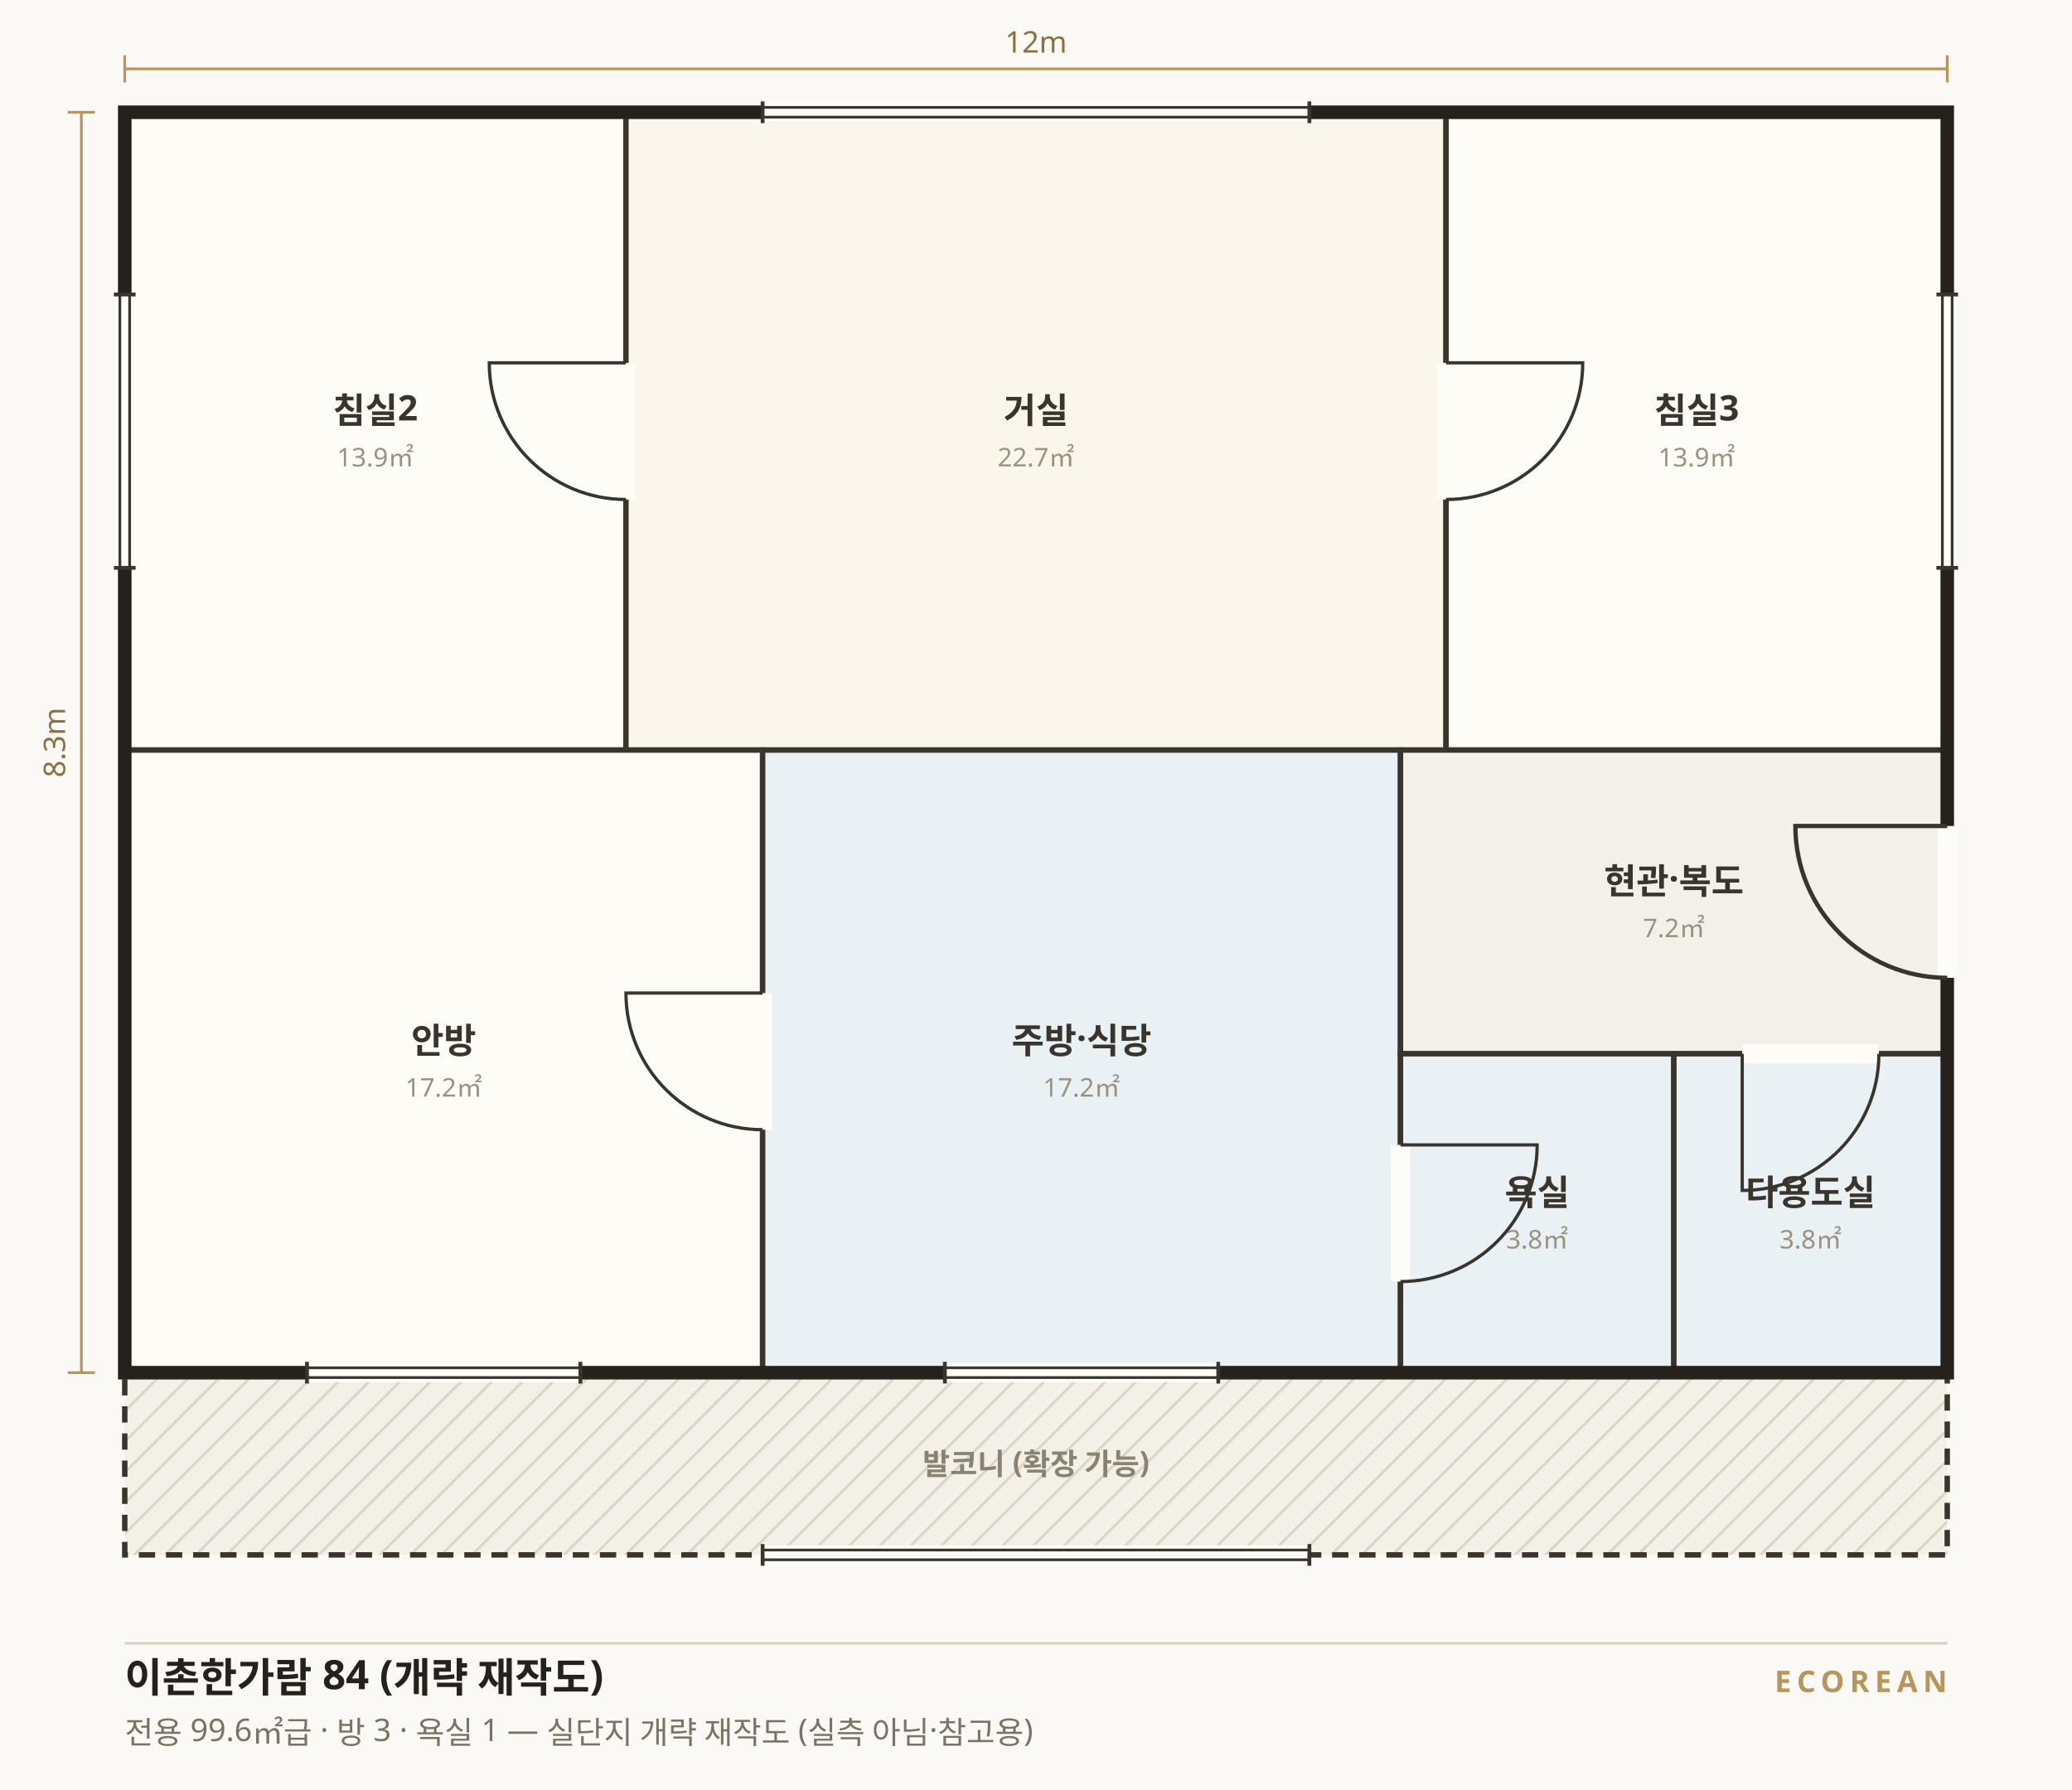
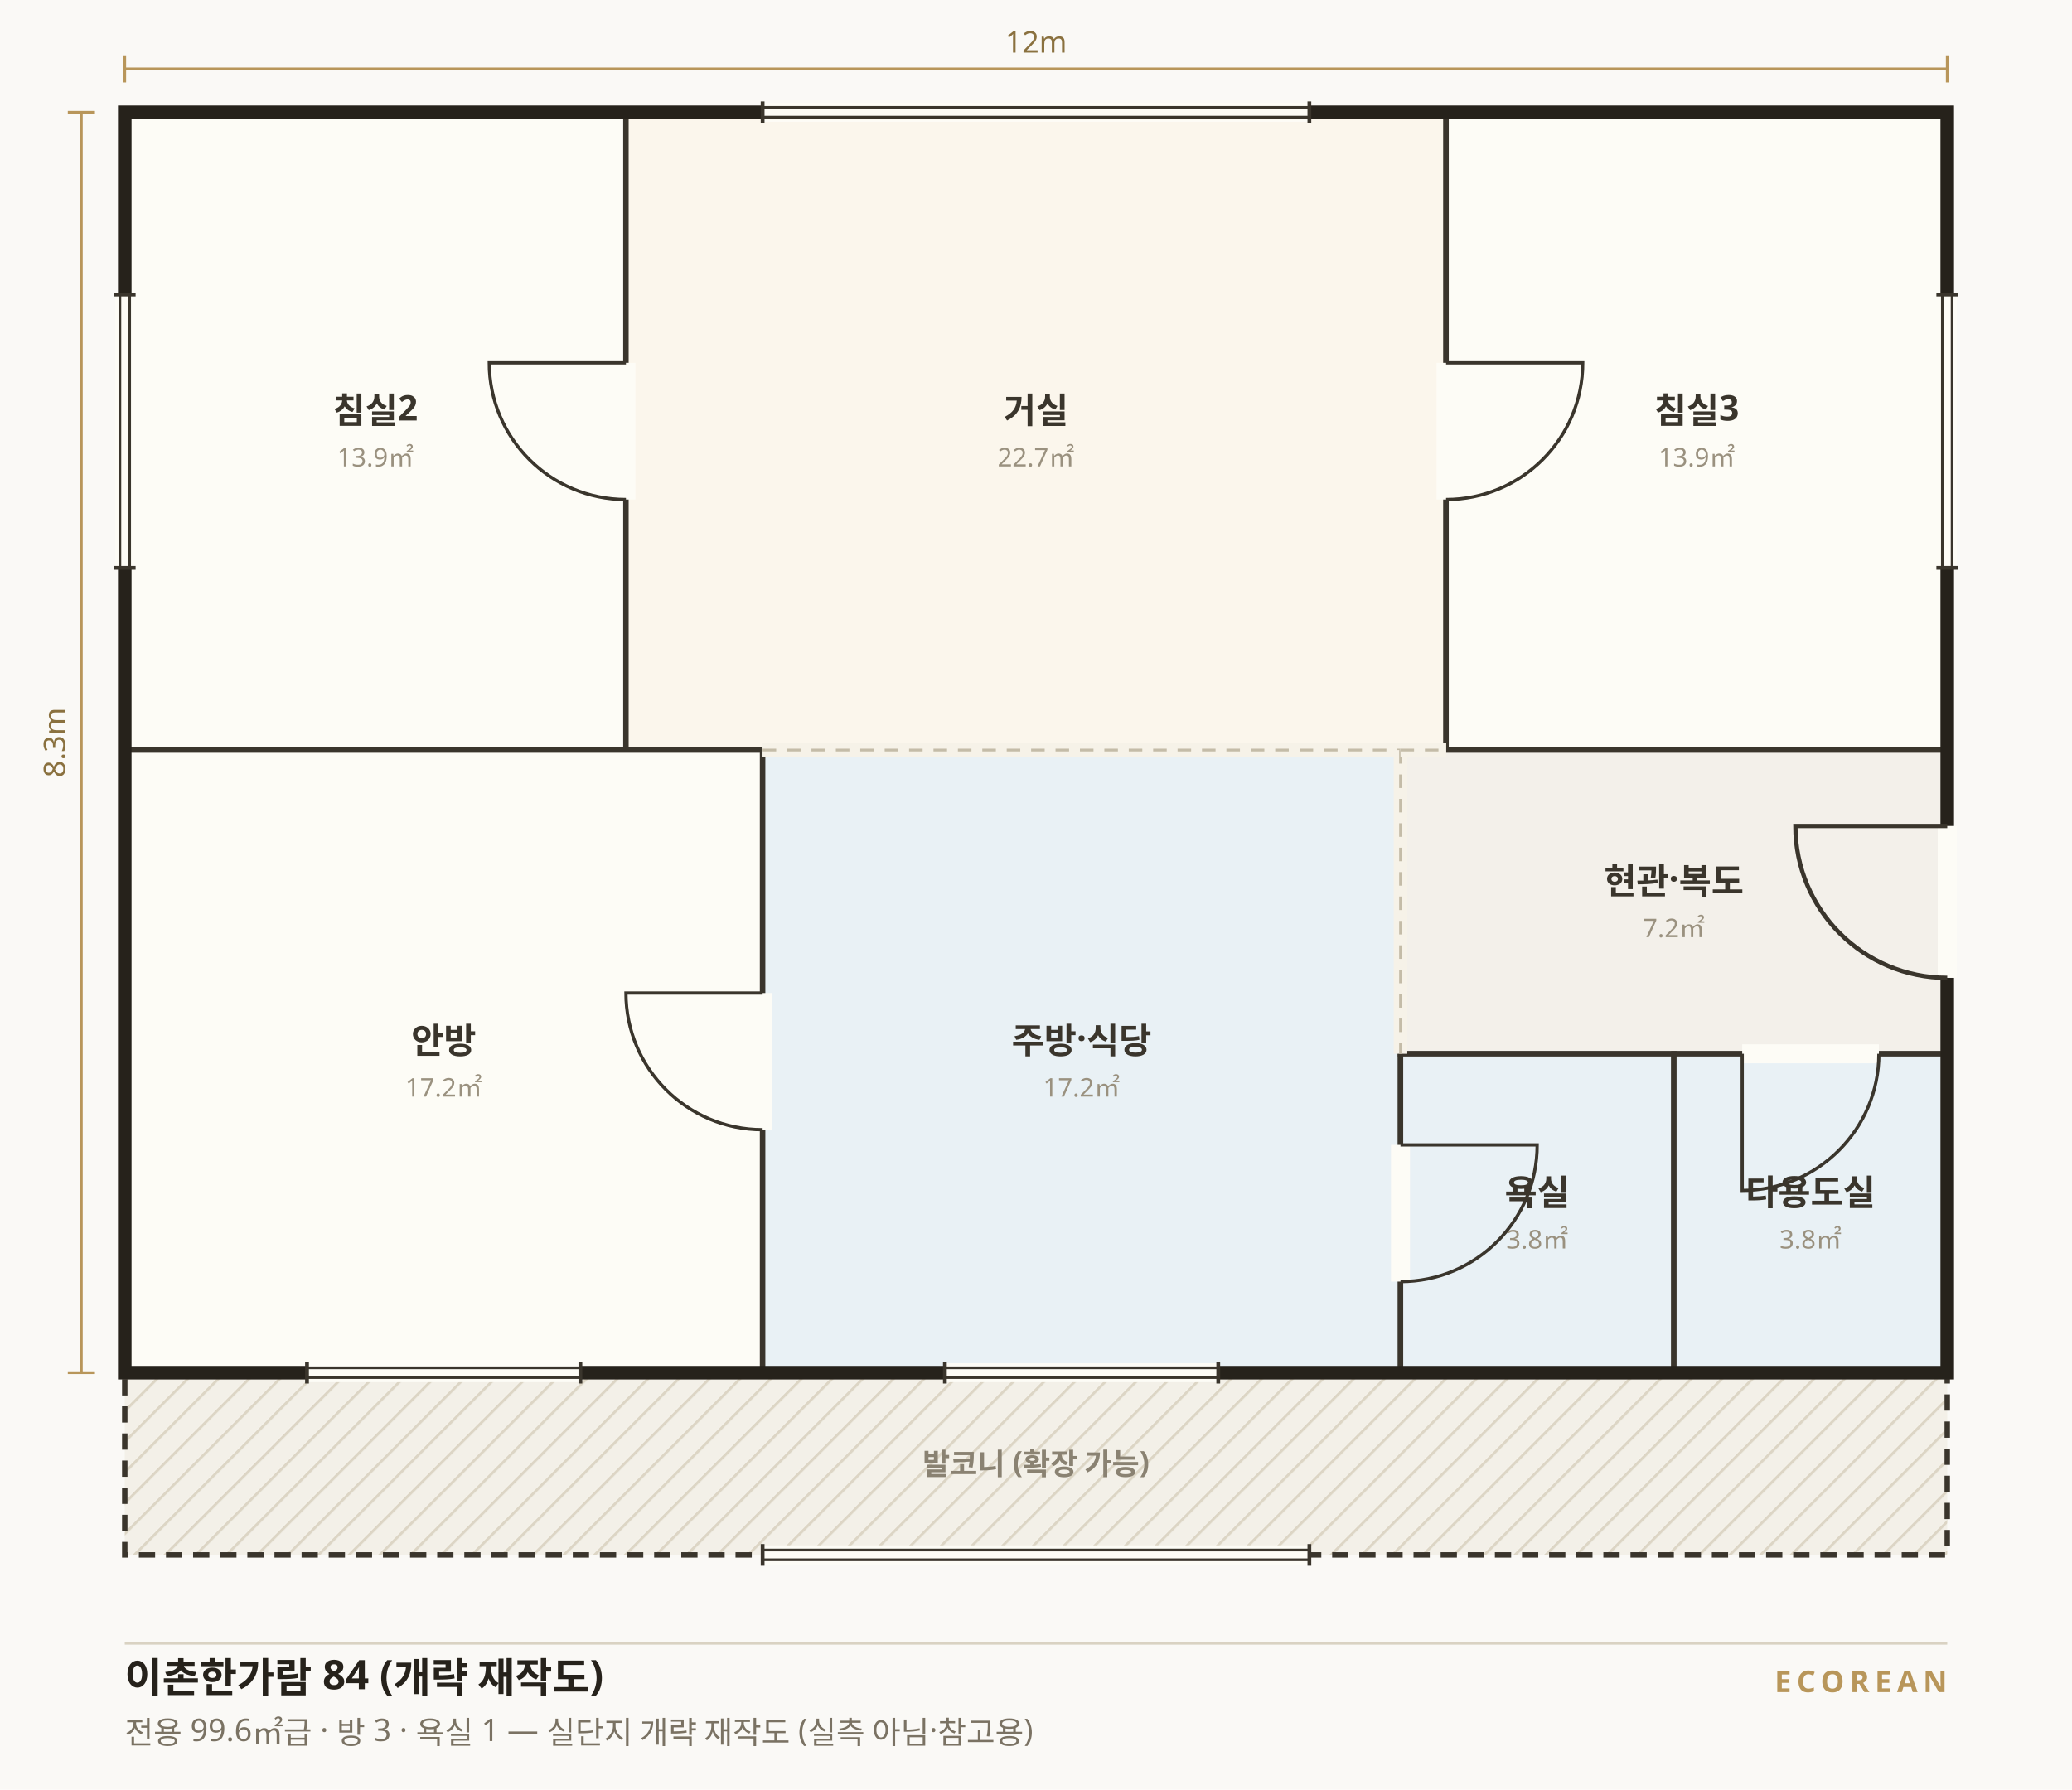
<svg xmlns="http://www.w3.org/2000/svg" width="764" height="660" viewBox="0 0 764 660" font-family="'Malgun Gothic','Apple SD Gothic Neo',sans-serif">
  <defs>
    <pattern id="hatch" width="8" height="8" patternTransform="rotate(45)" patternUnits="userSpaceOnUse">
      <rect width="8" height="8" fill="#f3f0e8" />
      <line x1="0" y1="0" x2="0" y2="8" stroke="#ddd6c6" stroke-width="2" />
    </pattern>
  </defs>
  <rect width="764" height="660" fill="#faf9f6" />
  <rect x="46" y="41.4" width="184.8" height="235.2" fill="#fdfcf6" stroke="#3a352c" stroke-width="2" />
  <text x="138.4" y="156" font-size="13" text-anchor="middle" fill="#3a352c" font-weight="700">침실2</text>
  <text x="138.4" y="172" font-size="9.5" text-anchor="middle" fill="#9a917f">13.9㎡</text>
  <rect x="230.8" y="41.4" width="302.4" height="235.2" fill="#fbf6ec" stroke="#3a352c" stroke-width="2" />
  <text x="382" y="156" font-size="13" text-anchor="middle" fill="#3a352c" font-weight="700">거실</text>
  <text x="382" y="172" font-size="9.5" text-anchor="middle" fill="#9a917f">22.7㎡</text>
  <rect x="533.2" y="41.4" width="184.8" height="235.2" fill="#fdfcf6" stroke="#3a352c" stroke-width="2" />
  <text x="625.6" y="156" font-size="13" text-anchor="middle" fill="#3a352c" font-weight="700">침실3</text>
  <text x="625.6" y="172" font-size="9.5" text-anchor="middle" fill="#9a917f">13.9㎡</text>
  <rect x="46" y="276.6" width="235.2" height="229.6" fill="#fdfcf6" stroke="#3a352c" stroke-width="2" />
  <text x="163.6" y="388.4" font-size="13" text-anchor="middle" fill="#3a352c" font-weight="700">안방</text>
  <text x="163.6" y="404.4" font-size="9.5" text-anchor="middle" fill="#9a917f">17.2㎡</text>
  <rect x="281.2" y="276.6" width="235.2" height="229.6" fill="#e9f1f5" stroke="#3a352c" stroke-width="2" />
  <text x="398.8" y="388.4" font-size="13" text-anchor="middle" fill="#3a352c" font-weight="700">주방·식당</text>
  <text x="398.8" y="404.4" font-size="9.5" text-anchor="middle" fill="#9a917f">17.2㎡</text>
  <rect x="516.4" y="276.6" width="201.6" height="112" fill="#f3f0ea" stroke="#3a352c" stroke-width="2" />
  <text x="617.2" y="329.6" font-size="13" text-anchor="middle" fill="#3a352c" font-weight="700">현관·복도</text>
  <text x="617.2" y="345.6" font-size="9.5" text-anchor="middle" fill="#9a917f">7.2㎡</text>
  <rect x="516.4" y="388.6" width="100.8" height="117.6" fill="#e9f1f5" stroke="#3a352c" stroke-width="2" />
  <text x="566.8" y="444.4" font-size="13" text-anchor="middle" fill="#3a352c" font-weight="700">욕실</text>
  <text x="566.8" y="460.4" font-size="9.5" text-anchor="middle" fill="#9a917f">3.8㎡</text>
  <rect x="617.2" y="388.6" width="100.8" height="117.6" fill="#e9f1f5" stroke="#3a352c" stroke-width="2" />
  <text x="667.6" y="444.4" font-size="13" text-anchor="middle" fill="#3a352c" font-weight="700">다용도실</text>
  <text x="667.6" y="460.4" font-size="9.5" text-anchor="middle" fill="#9a917f">3.8㎡</text>
  <rect x="46" y="506.2" width="672" height="67.2" fill="url(#hatch)" stroke="#3a352c" stroke-width="2" stroke-dasharray="6 4" />
  <text x="382" y="543.8" font-size="11" text-anchor="middle" fill="#8a8272" font-weight="700">발코니 (확장 가능)</text>
  <rect x="46" y="41.4" width="672" height="464.8" fill="none" stroke="#26221b" stroke-width="5" />
  <g id="openings">
+     <line x1="281.2" y1="276.6" x2="533.2" y2="276.6" stroke="#f6f2e8" stroke-width="5" />
+     <line x1="281.2" y1="276.6" x2="533.2" y2="276.6" stroke="#c4bca8" stroke-width="1" stroke-dasharray="5 4" />
+     <line x1="281.2" y1="276.6" x2="516.4" y2="276.6" stroke="#f6f2e8" stroke-width="5" />
+     <line x1="281.2" y1="276.6" x2="516.4" y2="276.6" stroke="#c4bca8" stroke-width="1" stroke-dasharray="5 4" />
+     <line x1="516.4" y1="276.6" x2="516.4" y2="388.6" stroke="#f6f2e8" stroke-width="5" />
+     <line x1="516.4" y1="276.6" x2="516.4" y2="388.6" stroke="#c4bca8" stroke-width="1" stroke-dasharray="5 4" />
+     <line x1="516.4" y1="276.6" x2="533.2" y2="276.6" stroke="#f6f2e8" stroke-width="5" />
+     <line x1="516.4" y1="276.6" x2="533.2" y2="276.6" stroke="#c4bca8" stroke-width="1" stroke-dasharray="5 4" />
    <rect x="714.5" y="304.6" width="7" height="56" fill="#fdfcf6" />
    <path d="M 718 304.6 L 662 304.6 A 56 56 0 0 0 718 360.6" fill="none" stroke="#3a352c" stroke-width="1.6" />
    <rect x="227.3" y="133.8" width="7" height="50.4" fill="#fdfcf6" />
    <path d="M 230.8 133.8 L 180.4 133.8 A 50.4 50.4 0 0 0 230.8 184.2" fill="none" stroke="#3a352c" stroke-width="1.2" />
    <rect x="529.7" y="133.8" width="7" height="50.4" fill="#fdfcf6" />
    <path d="M 533.2 133.8 L 583.6 133.8 A 50.4 50.4 0 0 1 533.2 184.2" fill="none" stroke="#3a352c" stroke-width="1.2" />
    <rect x="277.7" y="366.2" width="7" height="50.4" fill="#fdfcf6" />
    <path d="M 281.2 366.2 L 230.8 366.2 A 50.4 50.4 0 0 0 281.2 416.6" fill="none" stroke="#3a352c" stroke-width="1.2" />
    <rect x="512.9" y="422.2" width="7" height="50.4" fill="#fdfcf6" />
    <path d="M 516.4 422.2 L 566.8 422.2 A 50.4 50.4 0 0 1 516.4 472.6" fill="none" stroke="#3a352c" stroke-width="1.2" />
    <rect x="642.4" y="385.1" width="50.4" height="7" fill="#fdfcf6" />
    <path d="M 642.4 388.6 L 642.4 439 A 50.4 50.4 0 0 0 692.8 388.6" fill="none" stroke="#3a352c" stroke-width="1.2" />
    <rect x="42.5" y="108.6" width="7" height="100.8" fill="#fdfcf6" />
    <line x1="44.2" y1="108.6" x2="44.2" y2="209.4" stroke="#3a352c" stroke-width="1" />
    <line x1="47.8" y1="108.6" x2="47.8" y2="209.4" stroke="#3a352c" stroke-width="1" />
    <line x1="42" y1="108.6" x2="50" y2="108.6" stroke="#3a352c" stroke-width="1.4" />
    <line x1="42" y1="209.4" x2="50" y2="209.4" stroke="#3a352c" stroke-width="1.4" />
    <rect x="281.2" y="37.9" width="201.6" height="7" fill="#fdfcf6" />
    <line x1="281.2" y1="39.6" x2="482.8" y2="39.6" stroke="#3a352c" stroke-width="1" />
    <line x1="281.2" y1="43.2" x2="482.8" y2="43.2" stroke="#3a352c" stroke-width="1" />
    <line x1="281.2" y1="37.4" x2="281.2" y2="45.4" stroke="#3a352c" stroke-width="1.4" />
    <line x1="482.8" y1="37.4" x2="482.8" y2="45.4" stroke="#3a352c" stroke-width="1.4" />
    <rect x="714.5" y="108.6" width="7" height="100.8" fill="#fdfcf6" />
    <line x1="716.2" y1="108.6" x2="716.2" y2="209.4" stroke="#3a352c" stroke-width="1" />
    <line x1="719.8" y1="108.6" x2="719.8" y2="209.4" stroke="#3a352c" stroke-width="1" />
    <line x1="714" y1="108.6" x2="722" y2="108.6" stroke="#3a352c" stroke-width="1.4" />
    <line x1="714" y1="209.4" x2="722" y2="209.4" stroke="#3a352c" stroke-width="1.4" />
    <rect x="113.2" y="502.7" width="100.8" height="7" fill="#fdfcf6" />
    <line x1="113.2" y1="504.4" x2="214" y2="504.4" stroke="#3a352c" stroke-width="1" />
    <line x1="113.2" y1="508" x2="214" y2="508" stroke="#3a352c" stroke-width="1" />
    <line x1="113.2" y1="502.2" x2="113.2" y2="510.2" stroke="#3a352c" stroke-width="1.4" />
    <line x1="214" y1="502.2" x2="214" y2="510.2" stroke="#3a352c" stroke-width="1.4" />
    <rect x="348.4" y="502.7" width="100.8" height="7" fill="#fdfcf6" />
    <line x1="348.4" y1="504.4" x2="449.2" y2="504.4" stroke="#3a352c" stroke-width="1" />
    <line x1="348.4" y1="508" x2="449.2" y2="508" stroke="#3a352c" stroke-width="1" />
    <line x1="348.4" y1="502.2" x2="348.4" y2="510.2" stroke="#3a352c" stroke-width="1.4" />
    <line x1="449.2" y1="502.2" x2="449.2" y2="510.2" stroke="#3a352c" stroke-width="1.4" />
    <rect x="281.2" y="569.9" width="201.6" height="7" fill="#fdfcf6" />
    <line x1="281.2" y1="571.6" x2="482.8" y2="571.6" stroke="#3a352c" stroke-width="1" />
    <line x1="281.2" y1="575.2" x2="482.8" y2="575.2" stroke="#3a352c" stroke-width="1" />
    <line x1="281.2" y1="569.4" x2="281.2" y2="577.4" stroke="#3a352c" stroke-width="1.4" />
    <line x1="482.8" y1="569.4" x2="482.8" y2="577.4" stroke="#3a352c" stroke-width="1.4" />
  </g>
  <line x1="46" y1="25.4" x2="718" y2="25.4" stroke="#B8965A" stroke-width="1" />
  <line x1="46" y1="20.4" x2="46" y2="30.4" stroke="#B8965A" stroke-width="1" />
  <line x1="718" y1="20.4" x2="718" y2="30.4" stroke="#B8965A" stroke-width="1" />
  <text x="382" y="19.4" font-size="11" text-anchor="middle" fill="#8a713f">12m</text>
  <line x1="30" y1="41.4" x2="30" y2="506.2" stroke="#B8965A" stroke-width="1" />
  <line x1="25" y1="41.4" x2="35" y2="41.4" stroke="#B8965A" stroke-width="1" />
  <line x1="25" y1="506.2" x2="35" y2="506.2" stroke="#B8965A" stroke-width="1" />
  <text x="24" y="273.8" font-size="11" text-anchor="middle" fill="#8a713f" transform="rotate(-90 24 273.8)">8.3m</text>
  <line x1="46" y1="606" x2="718" y2="606" stroke="#d9d2c2" stroke-width="1" />
  <text x="46" y="624" font-size="15" font-weight="800" fill="#26221b">이촌한가람 84 (개략 재작도)</text>
  <text x="46" y="643" font-size="11.5" fill="#7a7263">전용 99.6㎡급 · 방 3 · 욕실 1 — 실단지 개략 재작도 (실측 아님·참고용)</text>
  <text x="718" y="624" font-size="11" text-anchor="end" fill="#B8965A" font-weight="800" letter-spacing="2">ECOREAN</text>
</svg>
